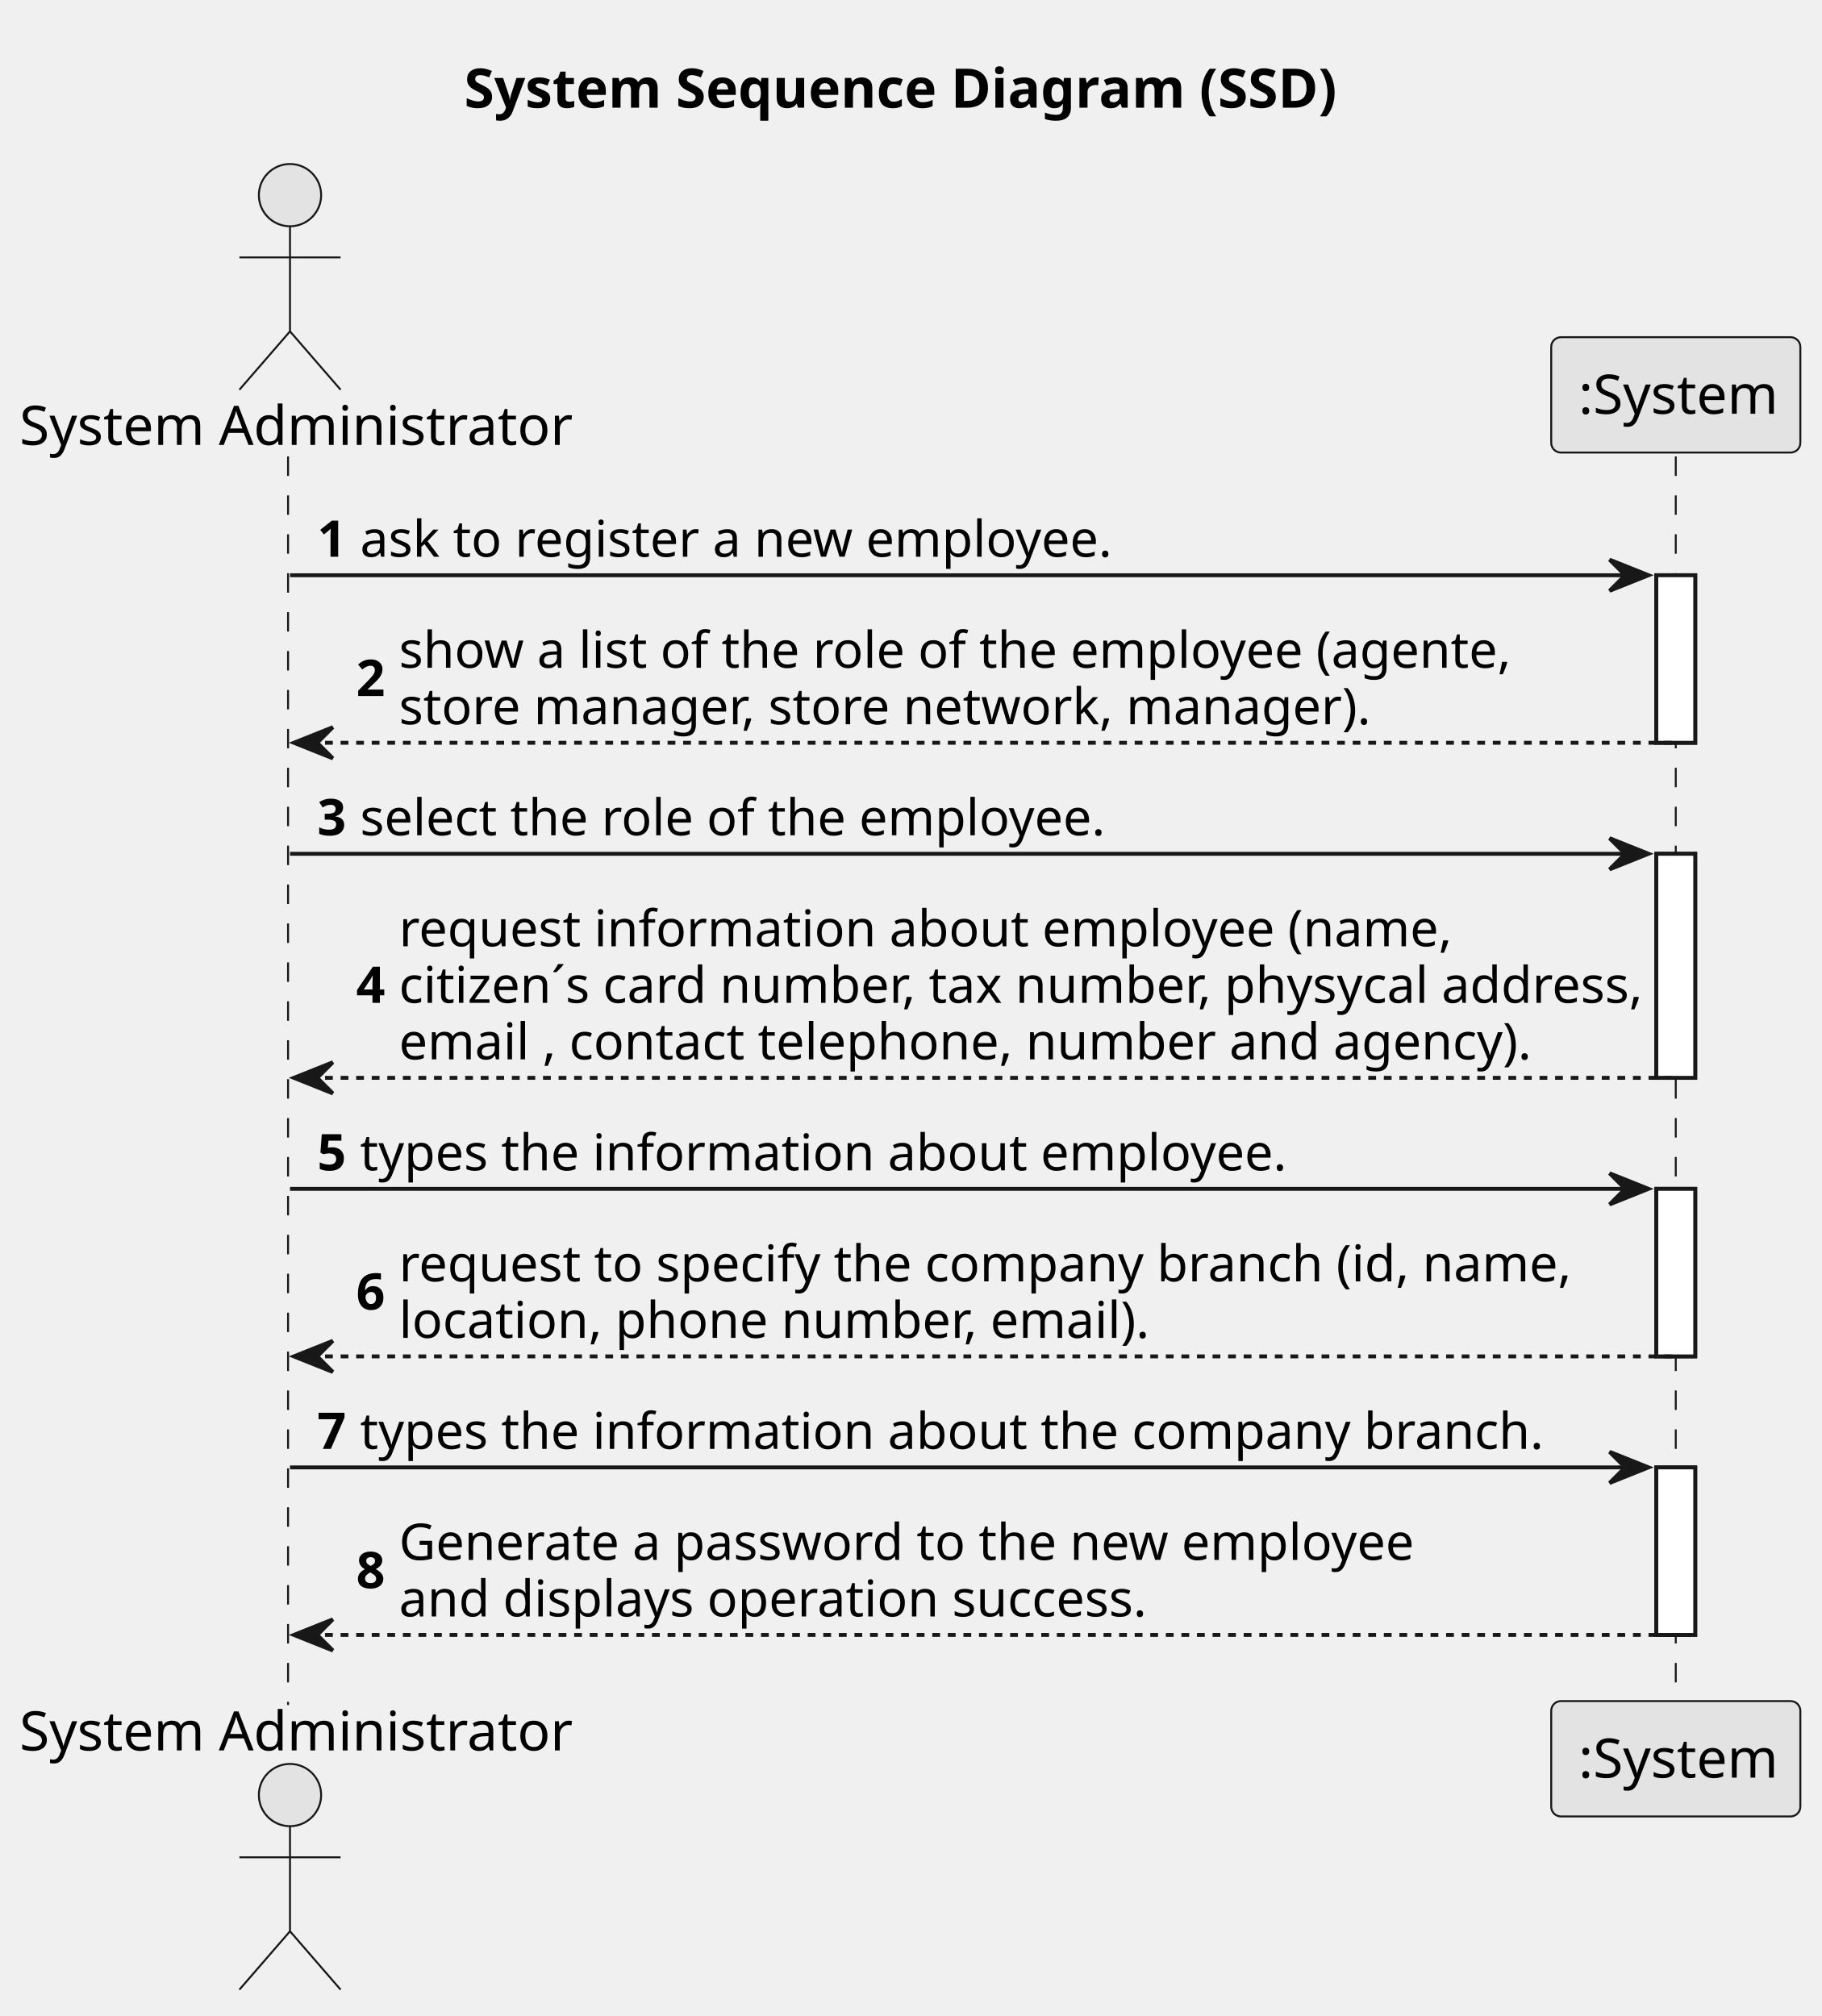
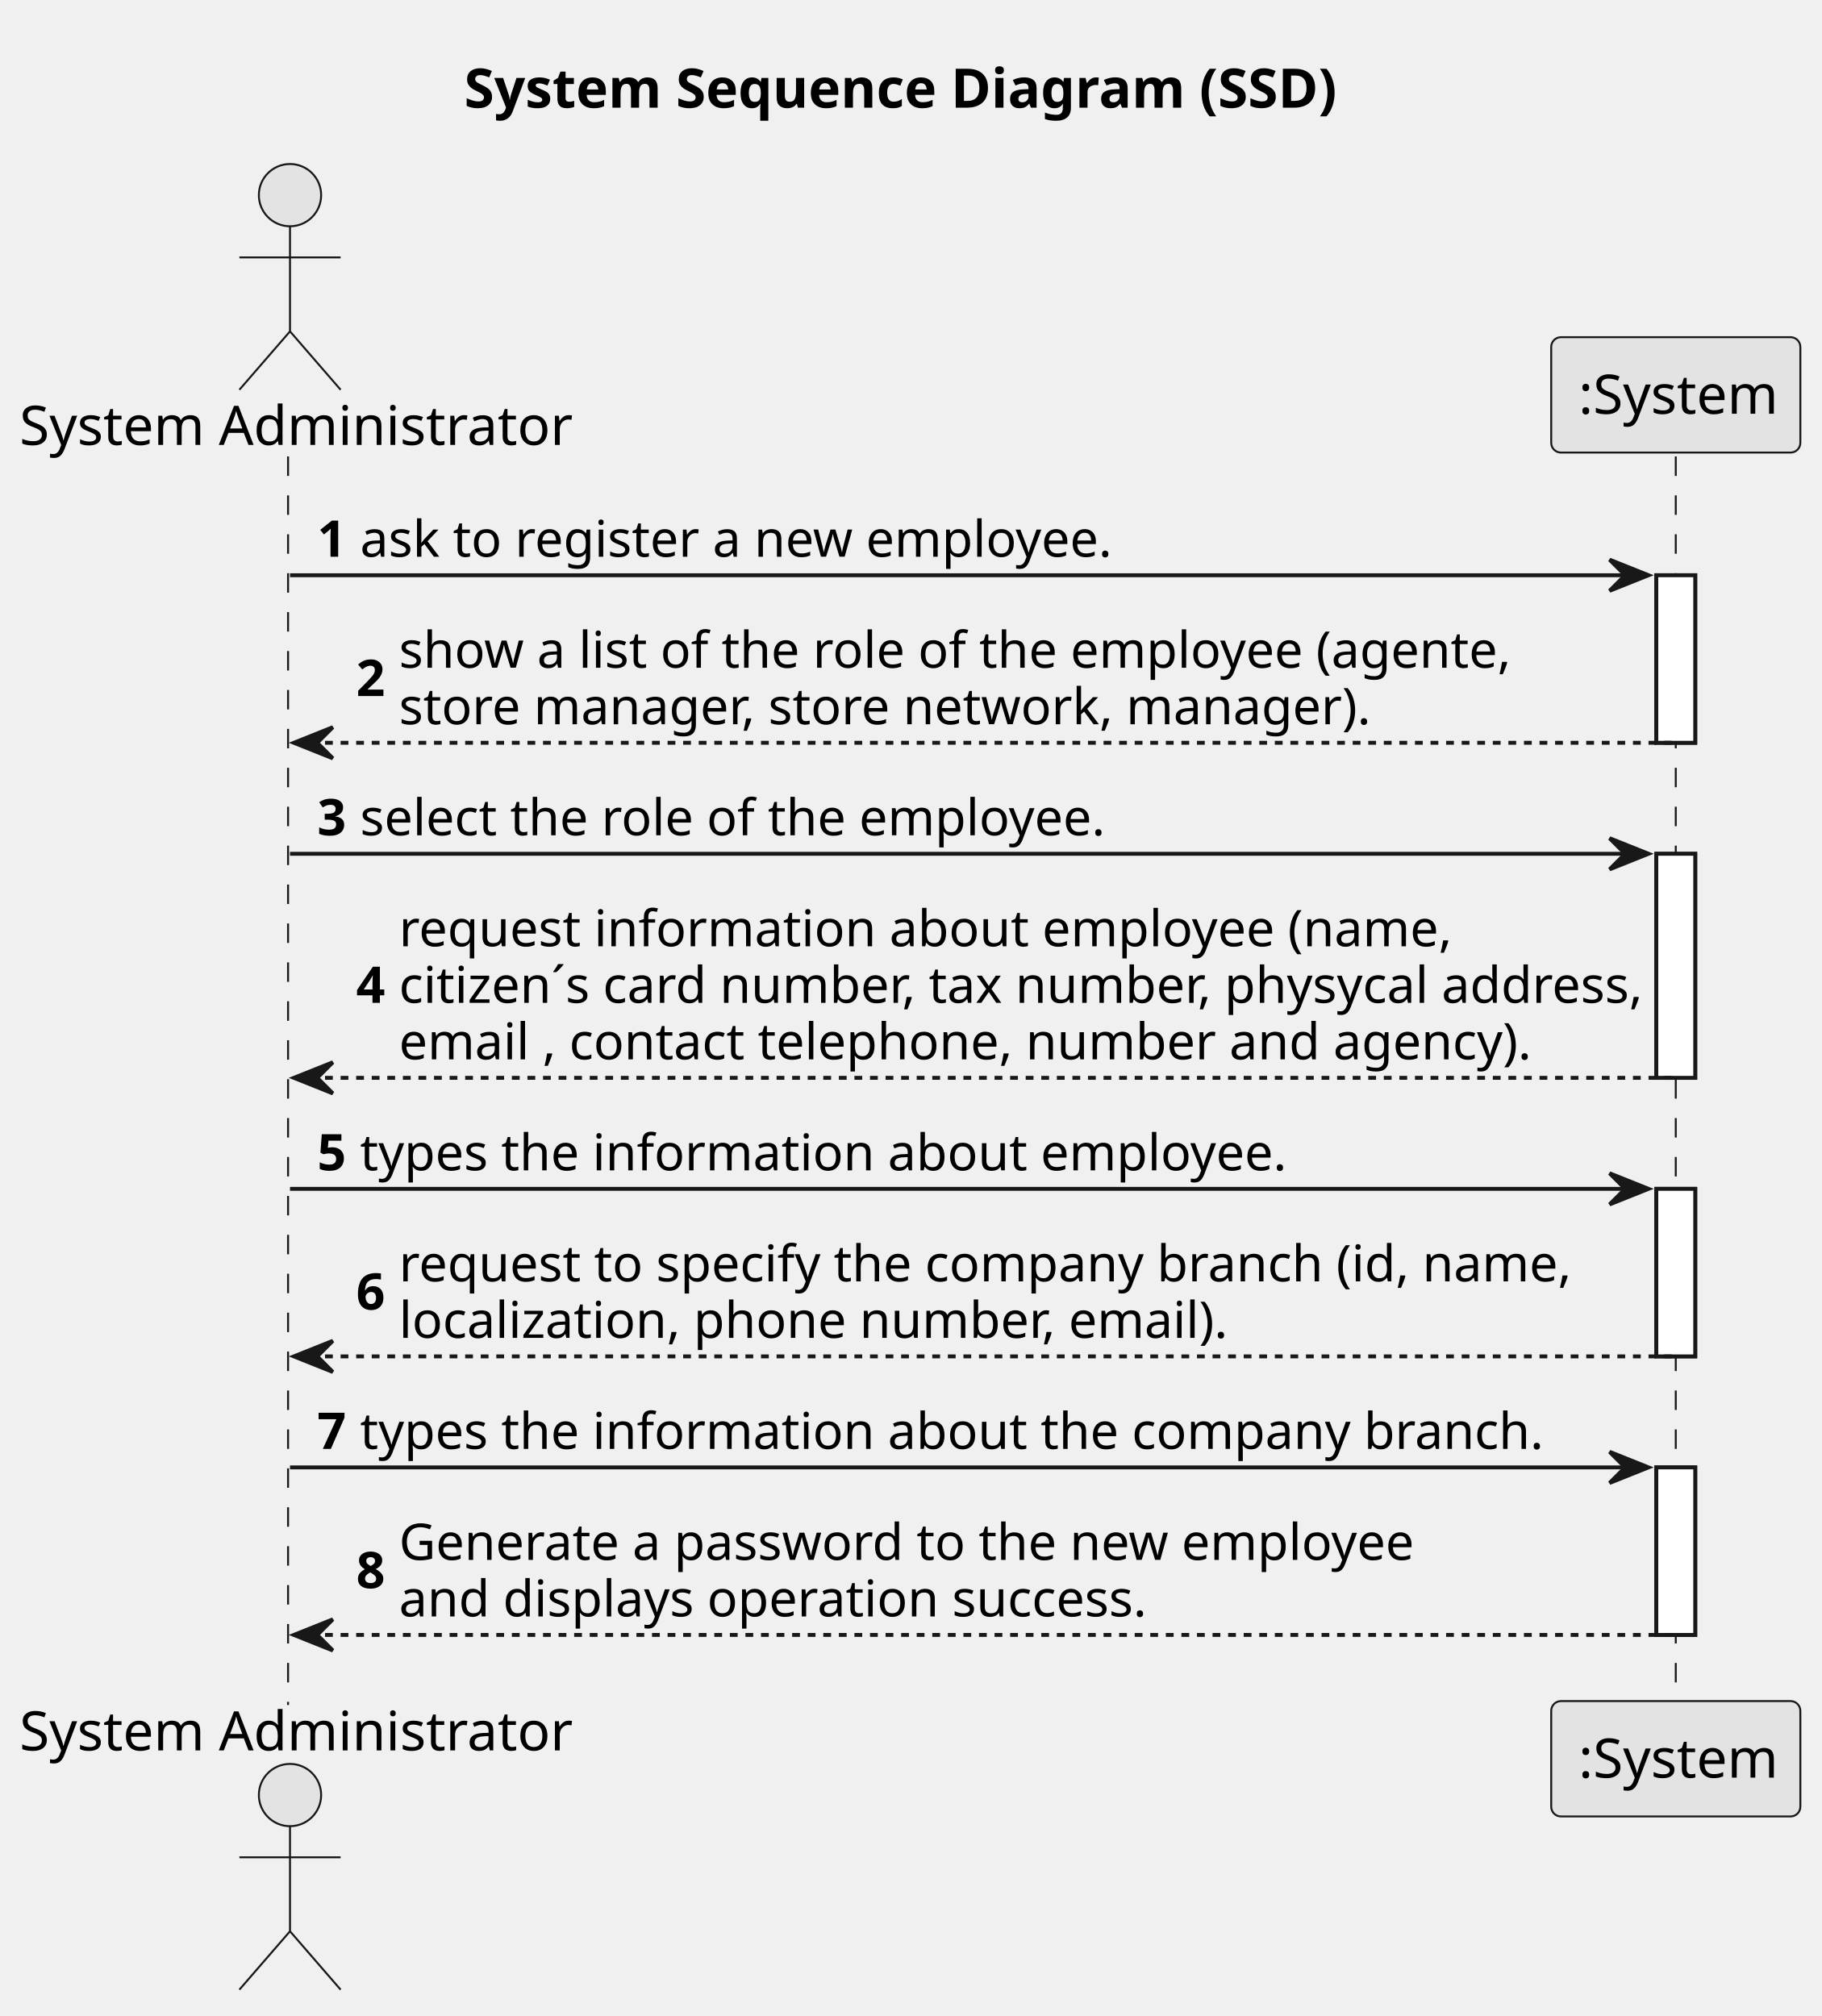
<svg xmlns="http://www.w3.org/2000/svg" contentStyleType="text/css" height="518px" preserveAspectRatio="none" style="width:468px;height:518px;background:#FFFFFF;" version="1.1" viewBox="0 0 468 518" width="468px" zoomAndPan="magnify">
  <defs />
  <g>
    <text fill="#000000" font-family="sans-serif" font-size="14" font-weight="bold" lengthAdjust="spacing" textLength="228" x="119.25" y="27.674">System Sequence Diagram (SSD)</text>
    <rect fill="#FFFFFF" height="43.047" style="stroke:#181818;stroke-width:1.0;" width="10" x="425.5" y="147.805" />
    <rect fill="#FFFFFF" height="57.57" style="stroke:#181818;stroke-width:1.0;" width="10" x="425.5" y="219.375" />
    <rect fill="#FFFFFF" height="43.047" style="stroke:#181818;stroke-width:1.0;" width="10" x="425.5" y="305.469" />
    <rect fill="#FFFFFF" height="43.047" style="stroke:#181818;stroke-width:1.0;" width="10" x="425.5" y="377.039" />
    <line style="stroke:#181818;stroke-width:0.5;stroke-dasharray:5.0,5.0;" x1="74" x2="74" y1="117.281" y2="438.086" />
    <line style="stroke:#181818;stroke-width:0.5;stroke-dasharray:5.0,5.0;" x1="430.5" x2="430.5" y1="117.281" y2="438.086" />
    <text fill="#000000" font-family="sans-serif" font-size="14" lengthAdjust="spacing" textLength="133" x="5" y="114.314">System Administrator</text>
    <ellipse cx="74.5" cy="50.141" fill="#E3E3E3" rx="8" ry="8" style="stroke:#181818;stroke-width:0.5;" />
    <path d="M74.5,58.141 L74.5,85.141 M61.5,66.141 L87.5,66.141 M74.5,85.141 L61.5,100.141 M74.5,85.141 L87.5,100.141 " fill="none" style="stroke:#181818;stroke-width:0.5;" />
    <text fill="#000000" font-family="sans-serif" font-size="14" lengthAdjust="spacing" textLength="133" x="5" y="449.76">System Administrator</text>
    <ellipse cx="74.5" cy="461.227" fill="#E3E3E3" rx="8" ry="8" style="stroke:#181818;stroke-width:0.5;" />
    <path d="M74.5,469.227 L74.5,496.227 M61.5,477.227 L87.5,477.227 M74.5,496.227 L61.5,511.227 M74.5,496.227 L87.5,511.227 " fill="none" style="stroke:#181818;stroke-width:0.5;" />
    <rect fill="#E3E3E3" height="29.641" rx="2.5" ry="2.5" style="stroke:#181818;stroke-width:0.5;" width="64" x="398.5" y="86.641" />
    <text fill="#000000" font-family="sans-serif" font-size="14" lengthAdjust="spacing" textLength="50" x="405.5" y="106.314">:System</text>
    <rect fill="#E3E3E3" height="29.641" rx="2.5" ry="2.5" style="stroke:#181818;stroke-width:0.5;" width="64" x="398.5" y="437.086" />
    <text fill="#000000" font-family="sans-serif" font-size="14" lengthAdjust="spacing" textLength="50" x="405.5" y="456.76">:System</text>
    <rect fill="#FFFFFF" height="43.047" style="stroke:#181818;stroke-width:1.0;" width="10" x="425.5" y="147.805" />
    <rect fill="#FFFFFF" height="57.57" style="stroke:#181818;stroke-width:1.0;" width="10" x="425.5" y="219.375" />
    <rect fill="#FFFFFF" height="43.047" style="stroke:#181818;stroke-width:1.0;" width="10" x="425.5" y="305.469" />
    <rect fill="#FFFFFF" height="43.047" style="stroke:#181818;stroke-width:1.0;" width="10" x="425.5" y="377.039" />
    <polygon fill="#181818" points="413.5,143.805,423.5,147.805,413.5,151.805,417.5,147.805" style="stroke:#181818;stroke-width:1.0;" />
    <line style="stroke:#181818;stroke-width:1.0;" x1="74.5" x2="419.5" y1="147.805" y2="147.805" />
    <text fill="#000000" font-family="sans-serif" font-size="13" font-weight="bold" lengthAdjust="spacing" textLength="7" x="81.5" y="143.05">1</text>
    <text fill="#000000" font-family="sans-serif" font-size="13" lengthAdjust="spacing" textLength="185" x="92.5" y="143.05">ask to register a new employee.</text>
    <polygon fill="#181818" points="85.5,186.852,75.5,190.852,85.5,194.852,81.5,190.852" style="stroke:#181818;stroke-width:1.0;" />
    <line style="stroke:#181818;stroke-width:1.0;stroke-dasharray:2.0,2.0;" x1="79.5" x2="429.5" y1="190.852" y2="190.852" />
    <text fill="#000000" font-family="sans-serif" font-size="13" font-weight="bold" lengthAdjust="spacing" textLength="7" x="91.5" y="178.835">2</text>
    <text fill="#000000" font-family="sans-serif" font-size="13" lengthAdjust="spacing" textLength="270" x="102.5" y="171.573">show a list of the role of the employee (agente,</text>
    <text fill="#000000" font-family="sans-serif" font-size="13" lengthAdjust="spacing" textLength="235" x="102.5" y="186.097">store manager, store network, manager).</text>
    <polygon fill="#181818" points="413.5,215.375,423.5,219.375,413.5,223.375,417.5,219.375" style="stroke:#181818;stroke-width:1.0;" />
    <line style="stroke:#181818;stroke-width:1.0;" x1="74.5" x2="419.5" y1="219.375" y2="219.375" />
    <text fill="#000000" font-family="sans-serif" font-size="13" font-weight="bold" lengthAdjust="spacing" textLength="7" x="81.5" y="214.62">3</text>
    <text fill="#000000" font-family="sans-serif" font-size="13" lengthAdjust="spacing" textLength="182" x="92.5" y="214.62">select the role of the employee.</text>
    <polygon fill="#181818" points="85.5,272.945,75.5,276.945,85.5,280.945,81.5,276.945" style="stroke:#181818;stroke-width:1.0;" />
    <line style="stroke:#181818;stroke-width:1.0;stroke-dasharray:2.0,2.0;" x1="79.5" x2="429.5" y1="276.945" y2="276.945" />
    <text fill="#000000" font-family="sans-serif" font-size="13" font-weight="bold" lengthAdjust="spacing" textLength="7" x="91.5" y="257.667">4</text>
    <text fill="#000000" font-family="sans-serif" font-size="13" lengthAdjust="spacing" textLength="250" x="102.5" y="243.144">request information about employee (name,</text>
    <text fill="#000000" font-family="sans-serif" font-size="13" lengthAdjust="spacing" textLength="312" x="102.5" y="257.667">citizen´s card number, tax number, physycal address,</text>
    <text fill="#000000" font-family="sans-serif" font-size="13" lengthAdjust="spacing" textLength="276" x="102.5" y="272.19">email , contact telephone, number and agency).</text>
    <polygon fill="#181818" points="413.5,301.469,423.5,305.469,413.5,309.469,417.5,305.469" style="stroke:#181818;stroke-width:1.0;" />
    <line style="stroke:#181818;stroke-width:1.0;" x1="74.5" x2="419.5" y1="305.469" y2="305.469" />
    <text fill="#000000" font-family="sans-serif" font-size="13" font-weight="bold" lengthAdjust="spacing" textLength="7" x="81.5" y="300.714">5</text>
    <text fill="#000000" font-family="sans-serif" font-size="13" lengthAdjust="spacing" textLength="221" x="92.5" y="300.714">types the information about employee.</text>
    <polygon fill="#181818" points="85.5,344.516,75.5,348.516,85.5,352.516,81.5,348.516" style="stroke:#181818;stroke-width:1.0;" />
    <line style="stroke:#181818;stroke-width:1.0;stroke-dasharray:2.0,2.0;" x1="79.5" x2="429.5" y1="348.516" y2="348.516" />
    <text fill="#000000" font-family="sans-serif" font-size="13" font-weight="bold" lengthAdjust="spacing" textLength="7" x="91.5" y="336.499">6</text>
    <text fill="#000000" font-family="sans-serif" font-size="13" lengthAdjust="spacing" textLength="287" x="102.5" y="329.237">request to specify the company branch (id, name,</text>
-     <text fill="#000000" font-family="sans-serif" font-size="13" lengthAdjust="spacing" textLength="182" x="102.5" y="343.761">location, phone number, email).</text>
+     <text fill="#000000" font-family="sans-serif" font-size="13" lengthAdjust="spacing" textLength="182" x="102.5" y="343.761">localization, phone number, email).</text>
    <polygon fill="#181818" points="413.5,373.039,423.5,377.039,413.5,381.039,417.5,377.039" style="stroke:#181818;stroke-width:1.0;" />
    <line style="stroke:#181818;stroke-width:1.0;" x1="74.5" x2="419.5" y1="377.039" y2="377.039" />
    <text fill="#000000" font-family="sans-serif" font-size="13" font-weight="bold" lengthAdjust="spacing" textLength="7" x="81.5" y="372.284">7</text>
    <text fill="#000000" font-family="sans-serif" font-size="13" lengthAdjust="spacing" textLength="283" x="92.5" y="372.284">types the information about the company branch.</text>
    <polygon fill="#181818" points="85.5,416.086,75.5,420.086,85.5,424.086,81.5,420.086" style="stroke:#181818;stroke-width:1.0;" />
    <line style="stroke:#181818;stroke-width:1.0;stroke-dasharray:2.0,2.0;" x1="79.5" x2="429.5" y1="420.086" y2="420.086" />
    <text fill="#000000" font-family="sans-serif" font-size="13" font-weight="bold" lengthAdjust="spacing" textLength="7" x="91.5" y="408.069">8</text>
    <text fill="#000000" font-family="sans-serif" font-size="13" lengthAdjust="spacing" textLength="247" x="102.5" y="400.808">Generate a password to the new employee</text>
    <text fill="#000000" font-family="sans-serif" font-size="13" lengthAdjust="spacing" textLength="187" x="102.5" y="415.331">and displays operation success.</text>
  </g>
</svg>
